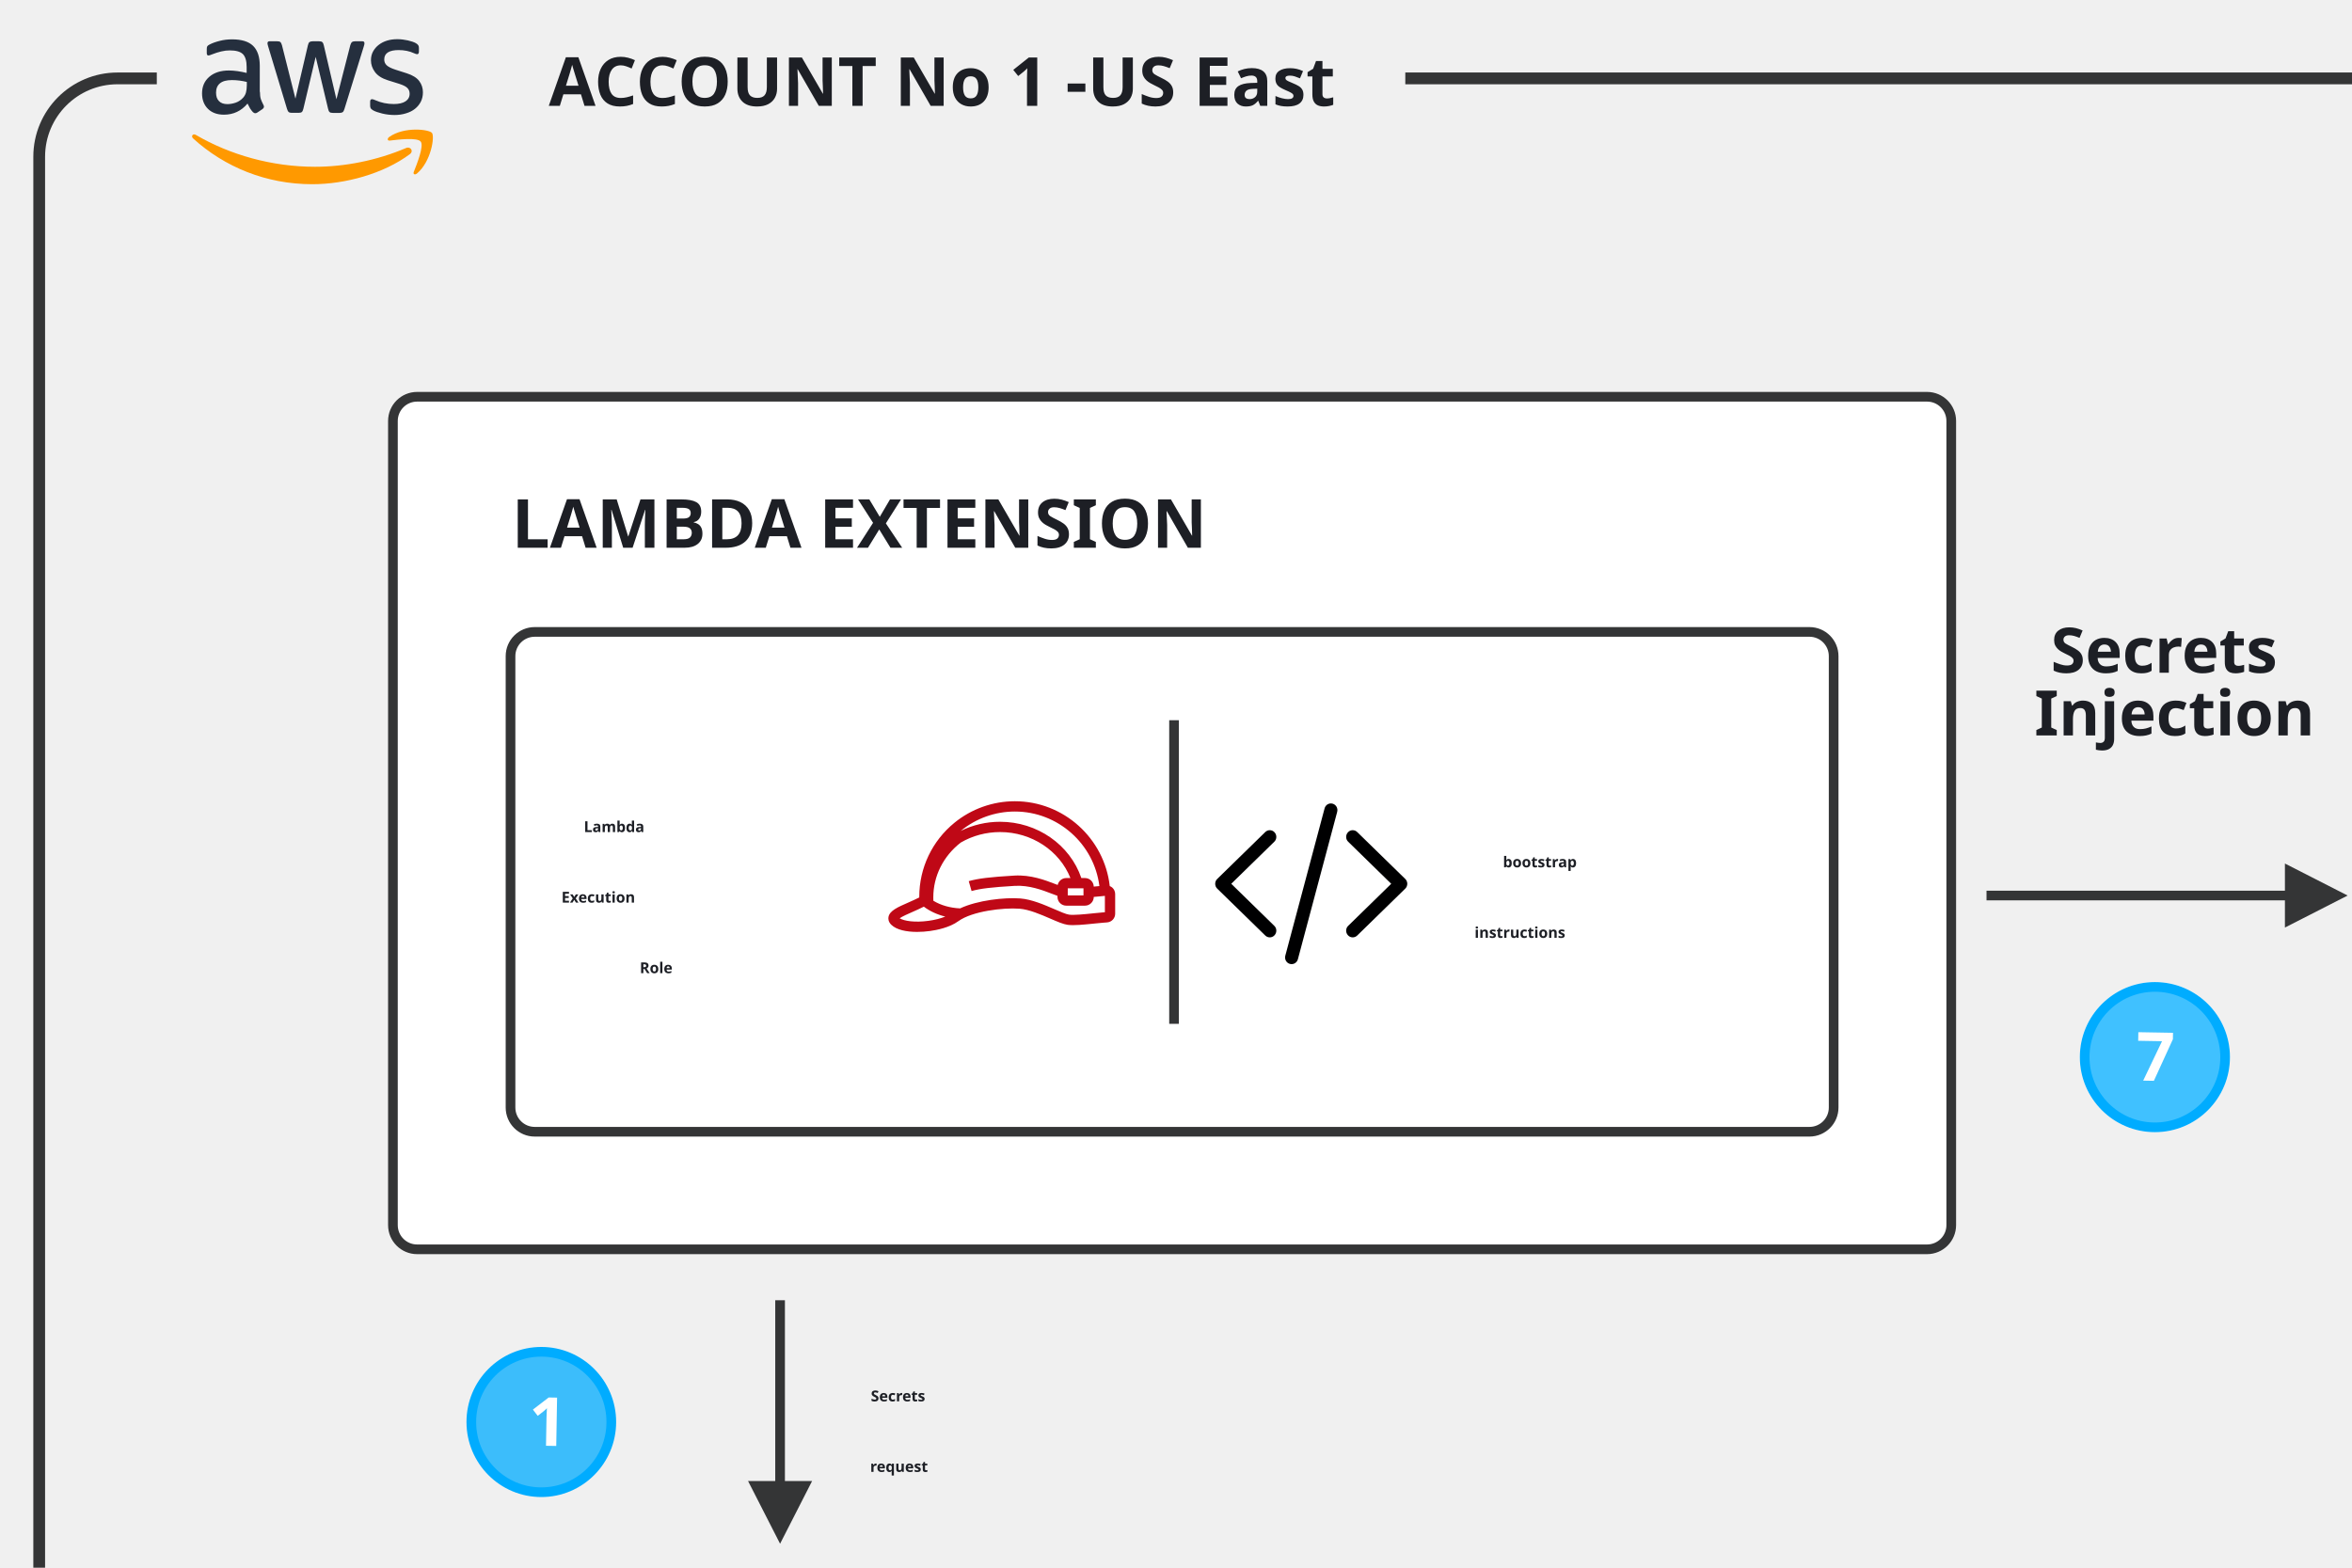
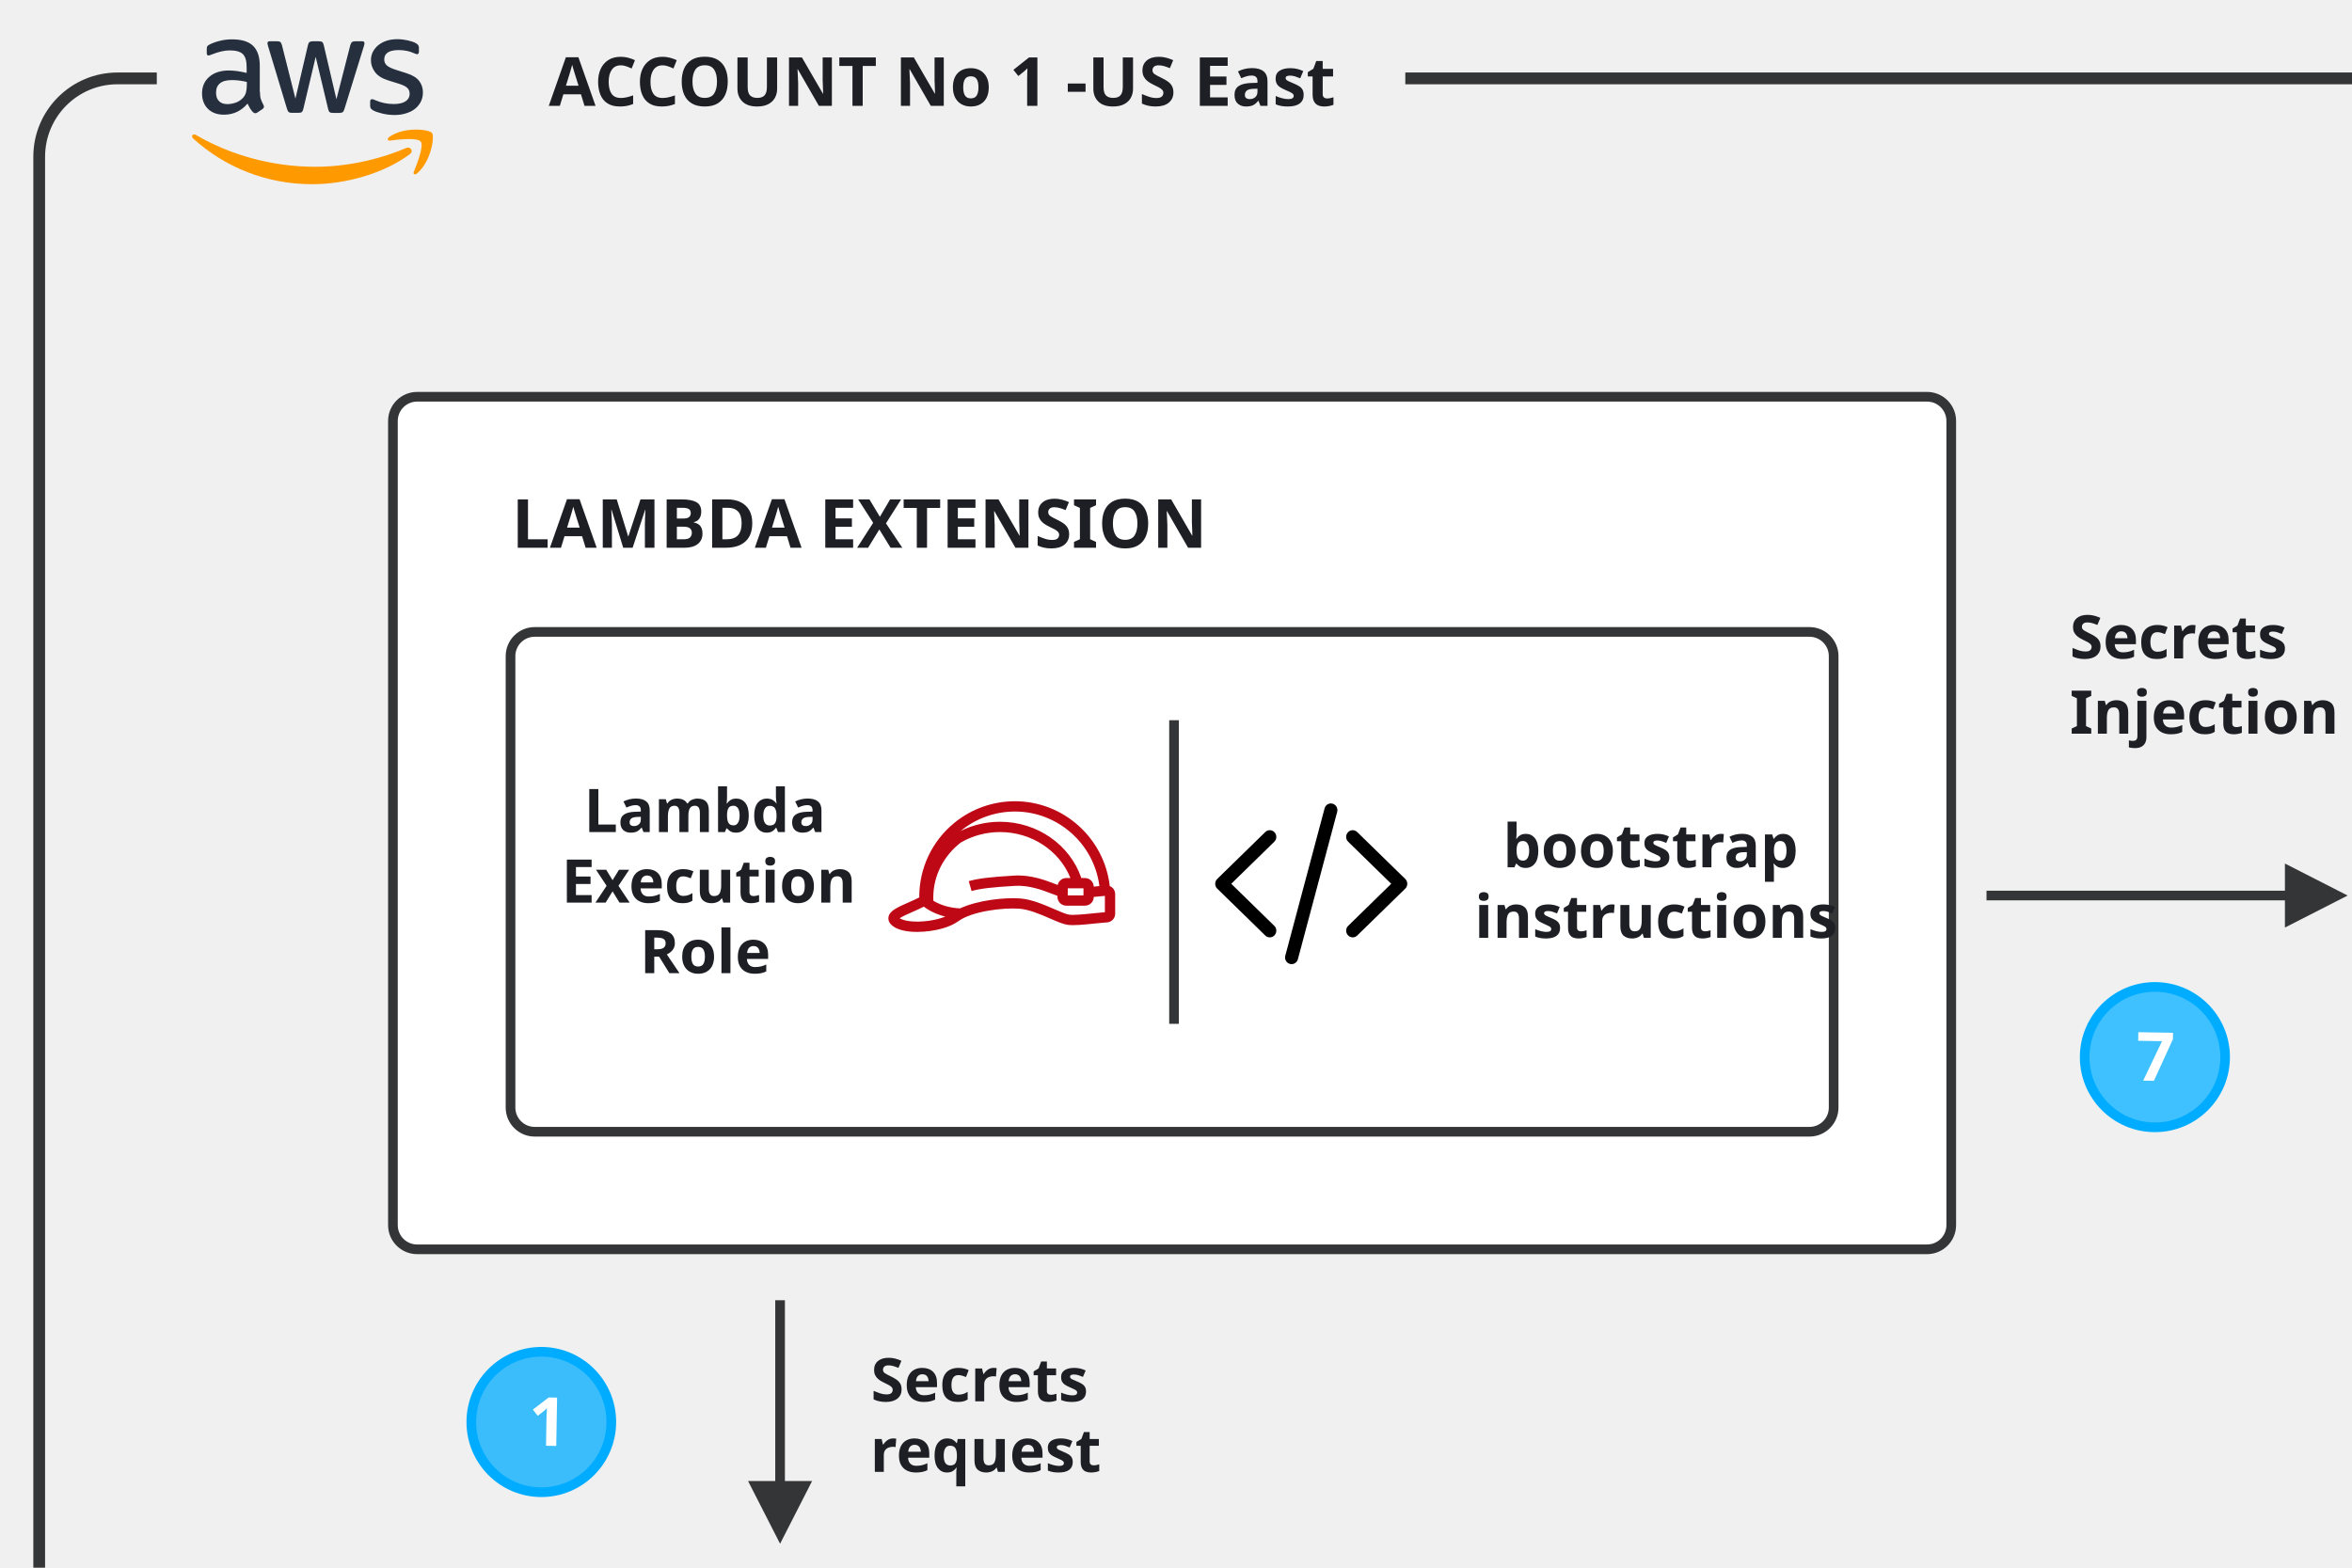
<svg xmlns="http://www.w3.org/2000/svg" width="100%" height="100%" viewBox="0 0 2500 1667" version="1.1" xml:space="preserve" style="fill-rule:evenodd;clip-rule:evenodd;">
  <g id="h1">
    <path id="Rectangle" d="M2074.03,447.515c0,-14.188 -11.518,-25.707 -25.706,-25.707l-1604.97,-0c-14.188,-0 -25.707,11.519 -25.707,25.707l0,854.97c0,14.188 11.519,25.707 25.707,25.707l1604.97,0c14.188,0 25.706,-11.519 25.706,-25.707l0,-854.97Z" style="fill:#fff;stroke:#343536;stroke-width:10.28px;" />
    <path id="Path-3" d="M41.667,1666.67l-0,-1500c-0,-46.024 37.309,-83.334 83.333,-83.334l41.667,0" style="fill:none;stroke:#343536;stroke-width:12.5px;" />
    <path id="Rectangle1" d="M1949.03,697.515c0,-14.188 -11.518,-25.707 -25.706,-25.707l-1354.97,-0c-14.188,-0 -25.707,11.519 -25.707,25.707l0,479.97c0,14.188 11.519,25.707 25.707,25.707l1354.97,0c14.188,0 25.706,-11.519 25.706,-25.707l0,-479.97Z" style="fill:none;stroke:#343536;stroke-width:10.28px;" />
    <g id="Icon-Resource-Security-Identity-and-Compliance-Res_AWS-Identity-Access-Management_Role_48">
      <path id="AWS-Identity-and-Access-Management_Role_Resource-Icon_light-bg" d="M1174.41,969.844c-0.854,0.06 -1.712,0.126 -2.527,0.208c-2.855,0.235 -5.841,0.519 -8.859,0.837l-0.919,0.098c-9.652,0.995 -20.579,2.116 -25.78,1.405c-3.248,-0.464 -9.231,-3.062 -15.575,-5.813c-10.751,-4.659 -24.139,-10.467 -36.241,-11.397c-16.658,-1.279 -45.44,1.86 -64.001,10.56c-10.73,-0.481 -20.683,-3.368 -28.416,-8.137c-0.032,-1.488 -0.065,-2.975 -0.065,-3.549c-0,-22.619 10.598,-43.832 29.094,-58.242c12.561,-7.345 27.037,-11.222 41.89,-11.222c33.474,-0 63.181,19.78 74.769,48.901l-4.446,0c-4.452,0 -8.181,3.15 -9.095,7.328c-0.754,-0.284 -1.443,-0.541 -2.253,-0.853c-11.096,-4.282 -26.321,-10.139 -43.919,-9.094c-25.731,1.509 -38.391,3.062 -48.361,5.906l3.003,10.522c9.122,-2.609 21.153,-4.047 45.997,-5.513c15.225,-0.864 29.187,4.474 39.343,8.384c2.16,0.837 4.112,1.564 5.966,2.226l0,1.121c0,5.135 4.184,9.319 9.319,9.319l19.944,-0c5.125,-0 9.303,-4.168 9.319,-9.286l1.936,-0.175c3.243,-0.29 6.223,-0.58 8.723,-0.826l1.154,-0.115l-0,17.407Zm-187.491,9.122c-14.492,1.985 -25.933,0.213 -30.669,-2.713c2.871,-2.029 9.352,-4.867 13.913,-6.857c3.948,-1.723 7.946,-3.544 11.812,-5.491c6.311,4.807 14.126,8.411 22.778,10.56c-5.004,2.013 -11.2,3.599 -17.834,4.501Zm148.034,-27.065l16.707,0l-0,-7.47l-16.707,-0l-0,7.47Zm-56.23,-89.141c45.762,0 84.197,34.426 89.857,79.254c-1.575,0.153 -3.238,0.311 -4.993,0.47l-1.012,0.087c-0.131,-5.02 -4.238,-9.078 -9.297,-9.078l-3.888,0c-12.037,-35.421 -46.9,-59.839 -86.379,-59.839c-14.623,0 -28.93,3.347 -41.787,9.707c0.093,-0.076 0.17,-0.158 0.252,-0.229c16.084,-13.136 36.411,-20.372 57.247,-20.372Zm103.583,80.905c-0.792,-0.716 -1.728,-1.236 -2.723,-1.63c-5.72,-50.919 -49.104,-90.212 -100.86,-90.212c-23.346,-0 -46.134,8.11 -64.159,22.832c-23.806,19.381 -37.456,48.098 -37.456,78.783c0,0.224 0.016,0.448 0.016,0.672c-3.647,1.832 -7.503,3.582 -11.336,5.261c-11.682,5.108 -20.12,8.794 -21.378,15.455c-0.317,1.69 -0.371,4.998 2.844,8.214c5.671,5.671 16.554,7.706 27.612,7.706c4.605,-0 9.231,-0.35 13.53,-0.941c7.322,-0.995 20.994,-3.681 30.275,-10.473c14.645,-10.615 47.758,-14.585 65.001,-13.245c10.276,0.793 22.723,6.191 32.731,10.527c7.634,3.32 13.671,5.934 18.407,6.607c6.514,0.891 17.15,-0.203 28.411,-1.357l0.946,-0.093c2.942,-0.317 5.84,-0.59 8.706,-0.825c1.176,-0.115 2.341,-0.197 3.894,-0.307c4.812,-0.339 8.58,-4.375 8.58,-9.187l0,-20.94c0,-2.614 -1.105,-5.108 -3.041,-6.847Z" style="fill:#bf0816;" />
    </g>
    <path id="Line" d="M1247.92,770.833l-0,312.5" style="fill:none;stroke:#343536;stroke-width:10.28px;stroke-linecap:square;" />
    <g id="Lambda-Execution-Rol">
-       <text x="620.591px" y="884.587px" style="font-family:'Gilmer-Bold', 'Gilmer';font-weight:700;font-size:16px;fill:#1d1f25;">Lambda</text>
-       <text x="596.776px" y="959.587px" style="font-family:'Gilmer-Bold', 'Gilmer';font-weight:700;font-size:16px;fill:#1d1f25;">Execution</text>
-       <text x="680.004px" y="1034.59px" style="font-family:'Gilmer-Bold', 'Gilmer';font-weight:700;font-size:16px;fill:#1d1f25;">Role</text>
+       <text x="620.591px" y="884.587px" style="font-family:'Gilmer-Bold', 'Gilmer';font-weight:700;font-size:64;fill:#1d1f25;">Lambda</text>
+       <text x="596.776px" y="959.587px" style="font-family:'Gilmer-Bold', 'Gilmer';font-weight:700;font-size:64;fill:#1d1f25;">Execution</text>
+       <text x="680.004px" y="1034.59px" style="font-family:'Gilmer-Bold', 'Gilmer';font-weight:700;font-size:64;fill:#1d1f25;">Role</text>
    </g>
    <g id="LAMBDA-EXTENSION">
-       <text x="543.857px" y="582.326px" style="font-family:'Gilmer-Heavy', 'Gilmer';font-weight:800;font-size:71.978px;fill:#1d1f25;">LAMBDA EXTENSION</text>
+       <text x="543.857px" y="582.326px" style="font-family:'Gilmer-Heavy', 'Gilmer';font-weight:800;font-size:72;fill:#1d1f25;">LAMBDA EXTENSION</text>
    </g>
    <g id="bootstrap-instructions">
-       <text x="1597.49px" y="922.087px" style="font-family:'Gilmer-Bold', 'Gilmer';font-weight:700;font-size:16px;fill:#1d1f25;">bootstrap</text>
-       <text x="1567.32px" y="997.087px" style="font-family:'Gilmer-Bold', 'Gilmer';font-weight:700;font-size:16px;fill:#1d1f25;">instructions</text>
+       <text x="1597.49px" y="922.087px" style="font-family:'Gilmer-Bold', 'Gilmer';font-weight:700;font-size:64;fill:#1d1f25;">bootstrap</text>
+       <text x="1567.32px" y="997.087px" style="font-family:'Gilmer-Bold', 'Gilmer';font-weight:700;font-size:64;fill:#1d1f25;">instructions</text>
    </g>
    <g id="Code">
      <g id="Union_153">
        <path id="Path" d="M1416.49,854.427c-3.712,-1.044 -7.517,1.14 -8.538,4.937l-41.762,156.641c-1.02,3.798 1.114,7.69 4.826,8.734c3.712,1.045 7.517,-1.139 8.538,-4.936l41.761,-156.642c1.021,-3.797 -1.113,-7.689 -4.825,-8.734Z" style="fill:#000001;fill-rule:nonzero;" />
        <path id="Path1" d="M1432.82,884.806c2.599,-2.848 7.053,-2.943 9.837,-0.19l51.042,49.841c1.392,1.329 2.134,3.228 2.134,5.126c0,1.899 -0.742,3.798 -2.134,5.127l-51.042,49.84c-2.784,2.753 -7.238,2.658 -9.837,-0.19c-2.691,-2.848 -2.598,-7.404 0.186,-10.063l45.752,-44.714l-45.752,-44.714c-2.784,-2.658 -2.877,-7.215 -0.186,-10.063Z" style="fill:#000001;fill-rule:nonzero;" />
        <path id="Path2" d="M1354.49,894.869c2.784,-2.658 2.877,-7.215 0.186,-10.063c-2.599,-2.848 -7.053,-2.943 -9.837,-0.19l-51.042,49.841c-1.392,1.329 -2.134,3.228 -2.134,5.126c-0,1.899 0.742,3.798 2.134,5.127l51.042,49.84c2.784,2.753 7.238,2.658 9.837,-0.19c2.691,-2.848 2.598,-7.404 -0.186,-10.063l-45.752,-44.714l45.752,-44.714Z" style="fill:#000001;fill-rule:nonzero;" />
      </g>
    </g>
    <g id="Secrets-request">
-       <text x="925.631px" y="1489.83px" style="font-family:'Gilmer-Bold', 'Gilmer';font-weight:700;font-size:16px;fill:#1d1f25;">Secrets</text>
-       <text x="924.891px" y="1564.83px" style="font-family:'Gilmer-Bold', 'Gilmer';font-weight:700;font-size:16px;fill:#1d1f25;">request</text>
+       <text x="925.631px" y="1489.83px" style="font-family:'Gilmer-Bold', 'Gilmer';font-weight:700;font-size:64;fill:#1d1f25;">Secrets</text>
+       <text x="924.891px" y="1564.83px" style="font-family:'Gilmer-Bold', 'Gilmer';font-weight:700;font-size:64;fill:#1d1f25;">request</text>
    </g>
    <g id="Account-Label">
      <g id="ACCOUNT-No-1-US-East">
-         <text x="583.333px" y="112.5px" style="font-family:'Gilmer-Heavy', 'Gilmer';font-weight:800;font-size:71.978px;fill:#1d1f25;">ACCOUNT No 1 -US East</text>
+         <text x="583.333px" y="112.5px" style="font-family:'Gilmer-Heavy', 'Gilmer';font-weight:800;font-size:72;fill:#1d1f25;">ACCOUNT No 1 -US East</text>
      </g>
      <g id="Group_3">
        <path id="Vector_10" d="M276.305,97.662c-0,3.172 0.339,5.737 0.929,7.631c0.689,1.883 1.543,3.943 2.735,6.167c0.415,0.683 0.59,1.377 0.59,1.971c0,0.859 -0.514,1.718 -1.618,2.577l-5.36,3.601c-0.766,0.517 -1.531,0.771 -2.22,0.771c-0.843,-0 -1.696,-0.43 -2.549,-1.201c-1.192,-1.288 -2.209,-2.653 -3.063,-4.03c-0.853,-1.453 -1.706,-3.083 -2.636,-5.054c-6.639,7.884 -14.985,11.826 -25.037,11.826c-7.142,0 -12.852,-2.059 -17.02,-6.177c-4.167,-4.108 -6.3,-9.603 -6.3,-16.463c0,-7.279 2.56,-13.203 7.744,-17.663c5.196,-4.449 12.087,-6.684 20.859,-6.684c2.899,-0 5.874,0.253 9.024,0.682c3.15,0.43 6.388,1.124 9.79,1.894l-0,-6.265c-0,-6.508 -1.368,-11.056 -4.004,-13.721c-2.723,-2.654 -7.317,-3.942 -13.869,-3.942c-2.986,-0 -6.049,0.341 -9.199,1.123c-3.15,0.771 -6.213,1.707 -9.188,2.907c-1.367,0.606 -2.385,0.947 -2.986,1.112c-0.591,0.176 -1.017,0.264 -1.356,0.264c-1.193,0 -1.794,-0.859 -1.794,-2.664l-0,-4.196c-0,-1.377 0.175,-2.401 0.601,-3.006c0.427,-0.595 1.193,-1.201 2.385,-1.795c2.975,-1.542 6.552,-2.83 10.719,-3.854c4.178,-1.124 8.597,-1.63 13.279,-1.63c10.129,-0 17.545,2.312 22.303,6.937c4.681,4.636 7.066,11.662 7.066,21.099l-0,27.783l0.175,0Zm-34.565,13.027c2.811,0 5.71,-0.517 8.773,-1.541c3.062,-1.035 5.786,-2.919 8.083,-5.484c1.367,-1.63 2.384,-3.436 2.898,-5.495c0.504,-2.059 0.854,-4.537 0.854,-7.455l-0,-3.601c-2.472,-0.606 -5.108,-1.112 -7.832,-1.465c-2.735,-0.341 -5.371,-0.506 -8.007,-0.506c-5.698,-0 -9.877,1.112 -12.688,3.424c-2.8,2.313 -4.167,5.572 -4.167,9.867c-0,4.03 1.017,7.026 3.15,9.085c2.045,2.147 5.02,3.171 8.936,3.171Zm68.363,9.261c-1.542,0 -2.559,-0.253 -3.238,-0.859c-0.678,-0.517 -1.279,-1.717 -1.793,-3.347l-20.006,-66.27c-0.503,-1.718 -0.766,-2.83 -0.766,-3.436c0,-1.365 0.689,-2.147 2.046,-2.147l8.345,0c1.619,0 2.724,0.264 3.315,0.859c0.689,0.518 1.192,1.718 1.706,3.348l14.307,56.766l13.279,-56.766c0.426,-1.718 0.929,-2.83 1.619,-3.348c0.678,-0.507 1.87,-0.859 3.401,-0.859l6.804,0c1.619,0 2.723,0.264 3.412,0.859c0.679,0.518 1.269,1.718 1.619,3.348l13.443,57.449l14.734,-57.449c0.503,-1.718 1.104,-2.83 1.695,-3.348c0.689,-0.507 1.794,-0.859 3.325,-0.859l7.919,0c1.357,0 2.122,0.694 2.122,2.147c0,0.43 -0.087,0.859 -0.164,1.377c-0.087,0.506 -0.262,1.2 -0.601,2.136l-20.509,66.281c-0.514,1.718 -1.116,2.83 -1.794,3.347c-0.678,0.518 -1.783,0.859 -3.238,0.859l-7.317,0c-1.619,0 -2.724,-0.264 -3.402,-0.859c-0.689,-0.605 -1.28,-1.717 -1.619,-3.435l-13.191,-55.302l-13.115,55.225c-0.426,1.707 -0.94,2.83 -1.619,3.424c-0.678,0.606 -1.87,0.859 -3.401,0.859l-7.318,0Zm109.381,2.313c-4.419,-0 -8.849,-0.507 -13.104,-1.542c-4.255,-1.024 -7.58,-2.147 -9.79,-3.425c-1.367,-0.77 -2.297,-1.629 -2.647,-2.4c-0.339,-0.771 -0.503,-1.63 -0.503,-2.401l0,-4.383c0,-1.794 0.678,-2.653 1.958,-2.653c0.503,-0 1.017,0.088 1.531,0.253c0.514,0.176 1.28,0.517 2.122,0.859c2.899,1.288 6.049,2.323 9.363,3.006c3.413,0.683 6.727,1.024 10.14,1.024c5.36,0 9.527,-0.936 12.426,-2.83c2.887,-1.883 4.429,-4.625 4.429,-8.138c0,-2.4 -0.765,-4.371 -2.307,-6.001c-1.532,-1.63 -4.419,-3.095 -8.598,-4.46l-12.338,-3.865c-6.213,-1.971 -10.807,-4.889 -13.618,-8.744c-2.811,-3.777 -4.255,-7.972 -4.255,-12.432c0,-3.601 0.766,-6.772 2.297,-9.514c1.532,-2.742 3.577,-5.143 6.126,-7.037c2.559,-1.971 5.447,-3.425 8.848,-4.46c3.413,-1.024 6.99,-1.453 10.731,-1.453c1.87,-0 3.828,0.088 5.698,0.341c1.958,0.264 3.752,0.606 5.535,0.947c1.706,0.43 3.325,0.859 4.857,1.366c1.531,0.517 2.723,1.035 3.576,1.552c1.193,0.683 2.046,1.366 2.549,2.137c0.514,0.682 0.766,1.629 0.766,2.83l-0,4.03c-0,1.806 -0.679,2.742 -1.958,2.742c-0.679,-0 -1.783,-0.341 -3.227,-1.024c-4.857,-2.236 -10.304,-3.348 -16.352,-3.348c-4.846,0 -8.674,0.771 -11.321,2.401c-2.636,1.63 -4.004,4.118 -4.004,7.631c0,2.401 0.853,4.46 2.56,6.09c1.706,1.629 4.856,3.259 9.363,4.713l12.086,3.865c6.137,1.971 10.556,4.713 13.192,8.226c2.647,3.513 3.915,7.543 3.915,12.003c0,3.689 -0.765,7.036 -2.209,9.943c-1.531,2.919 -3.577,5.495 -6.213,7.555c-2.636,2.136 -5.786,3.689 -9.45,4.801c-3.829,1.2 -7.832,1.795 -12.174,1.795Z" style="fill:#252f3e;fill-rule:nonzero;" />
        <g id="Group_4">
          <path id="Vector_11" d="M435.574,163.932c-28.013,20.845 -68.702,31.901 -103.693,31.901c-49.025,0 -93.214,-18.268 -126.575,-48.617c-2.647,-2.401 -0.263,-5.66 2.887,-3.777c36.096,21.098 80.614,33.872 126.674,33.872c31.064,0 65.202,-6.519 96.616,-19.887c4.681,-2.148 8.684,3.083 4.091,6.508Z" style="fill:#f90;" />
          <path id="Vector_12" d="M447.233,150.563c-3.576,-4.636 -23.669,-2.235 -32.77,-1.112c-2.734,0.342 -3.15,-2.059 -0.689,-3.865c16.002,-11.32 42.308,-8.061 45.371,-4.284c3.074,3.855 -0.842,30.349 -15.827,43.046c-2.297,1.971 -4.518,0.936 -3.49,-1.63c3.402,-8.49 10.982,-27.618 7.405,-32.155Z" style="fill:#f90;" />
        </g>
      </g>
    </g>
    <g id="Group-4">
      <ellipse id="Oval" cx="575.372" cy="1511.78" rx="74.398" ry="74.647" style="fill:#00acff;fill-opacity:0.75;stroke:#00acff;stroke-width:10.28px;" />
      <g id="_1">
        <g transform="matrix(0.999848,0.0174524,-0.0174524,0.999848,26.9051,-9.56565)">
-           <text x="561.51px" y="1536.73px" style="font-family:'Gilmer-Heavy', 'Gilmer';font-weight:800;font-size:71.978px;fill:#fff;">1</text>
+           <text x="561.51px" y="1536.73px" style="font-family:'Gilmer-Heavy', 'Gilmer';font-weight:800;font-size:72;fill:#fff;">1</text>
        </g>
      </g>
    </g>
    <path id="Line-2" d="M834.308,1382.36l-0.004,192.174l28.903,0.004l-34.04,66.667l-34.04,-66.667l28.898,-0.004l0,-192.174l10.283,-0Z" style="fill:#343536;fill-rule:nonzero;" />
    <path id="Line-21" d="M2428.7,918.043l66.666,34.04l-66.666,34.04l-0.004,-28.902l-317.175,0.004l0,-10.283l317.175,-0l0.004,-28.899Z" style="fill:#343536;fill-rule:nonzero;" />
    <path id="Path-7" d="M1500,83.333l1000,0" style="fill:none;stroke:#343536;stroke-width:12.55px;stroke-linecap:square;" />
-     <g transform="matrix(4.16667,0,0,4.16667,30.8836,126.2)">
-       <text x="515.744px" y="141.36px" style="font-family:'Gilmer-Bold', 'Gilmer';font-weight:700;font-size:16px;fill:#1d1f25;">Secrets</text>
-       <text x="511.552px" y="157.36px" style="font-family:'Gilmer-Bold', 'Gilmer';font-weight:700;font-size:16px;fill:#1d1f25;">Injection</text>
+     <g id="secrets-injection-label">
+       <text x="2200px" y="700" style="font-family:'Gilmer-Bold', 'Gilmer';font-weight:700;font-size:64px;fill:#1d1f25;">Secrets</text>
+       <text x="2200px" y="780" style="font-family:'Gilmer-Bold', 'Gilmer';font-weight:700;font-size:64px;fill:#1d1f25;">Injection</text>
    </g>
    <g id="Group-41">
      <circle id="Oval1" cx="2290.5" cy="1123.86" r="79.784" style="fill:#fff;" />
      <circle id="Oval2" cx="2290.5" cy="1123.86" r="74.643" style="fill:#00acff;fill-opacity:0.75;stroke:#00acff;stroke-width:10.28px;" />
      <g id="_7">
        <g transform="matrix(0.999848,0.0174524,-0.0174524,0.999848,20.3935,-39.443)">
-           <text x="2270.06px" y="1148.71px" style="font-family:'Gilmer-Heavy', 'Gilmer';font-weight:800;font-size:71.978px;fill:#fff;">7</text>
+           <text x="2270.06px" y="1148.71px" style="font-family:'Gilmer-Heavy', 'Gilmer';font-weight:800;font-size:72;fill:#fff;">7</text>
        </g>
      </g>
    </g>
  </g>
</svg>
